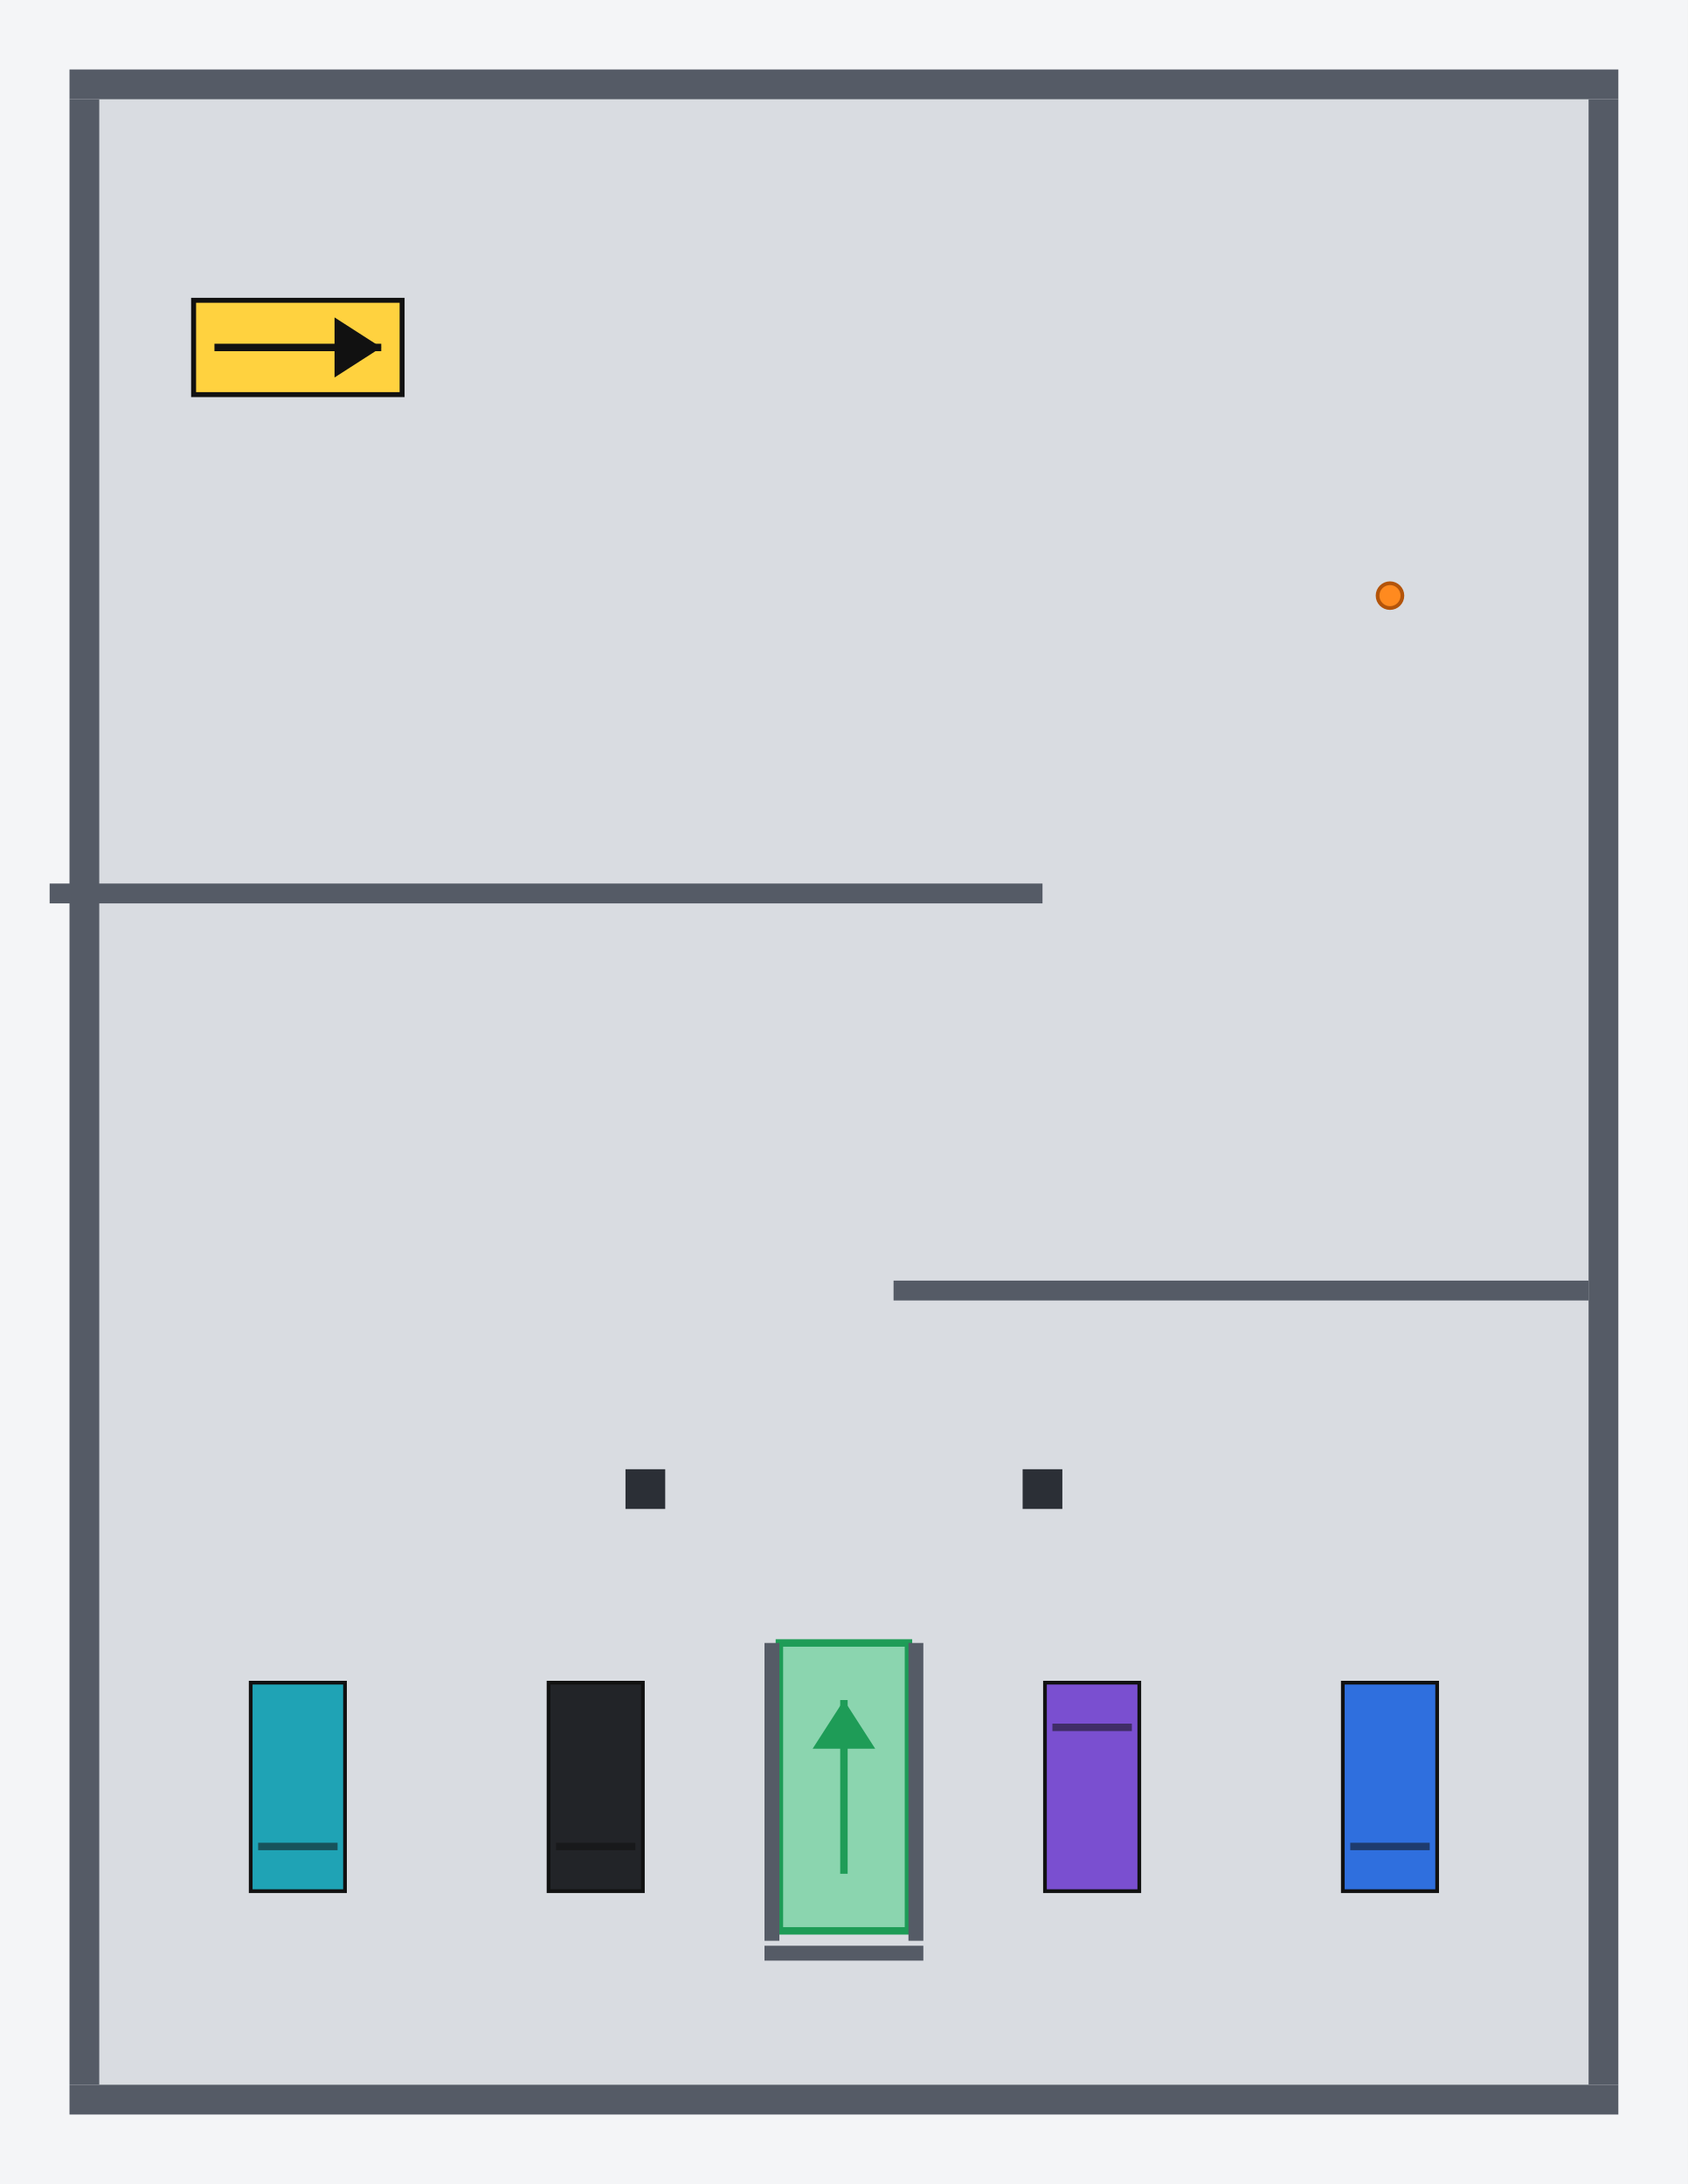
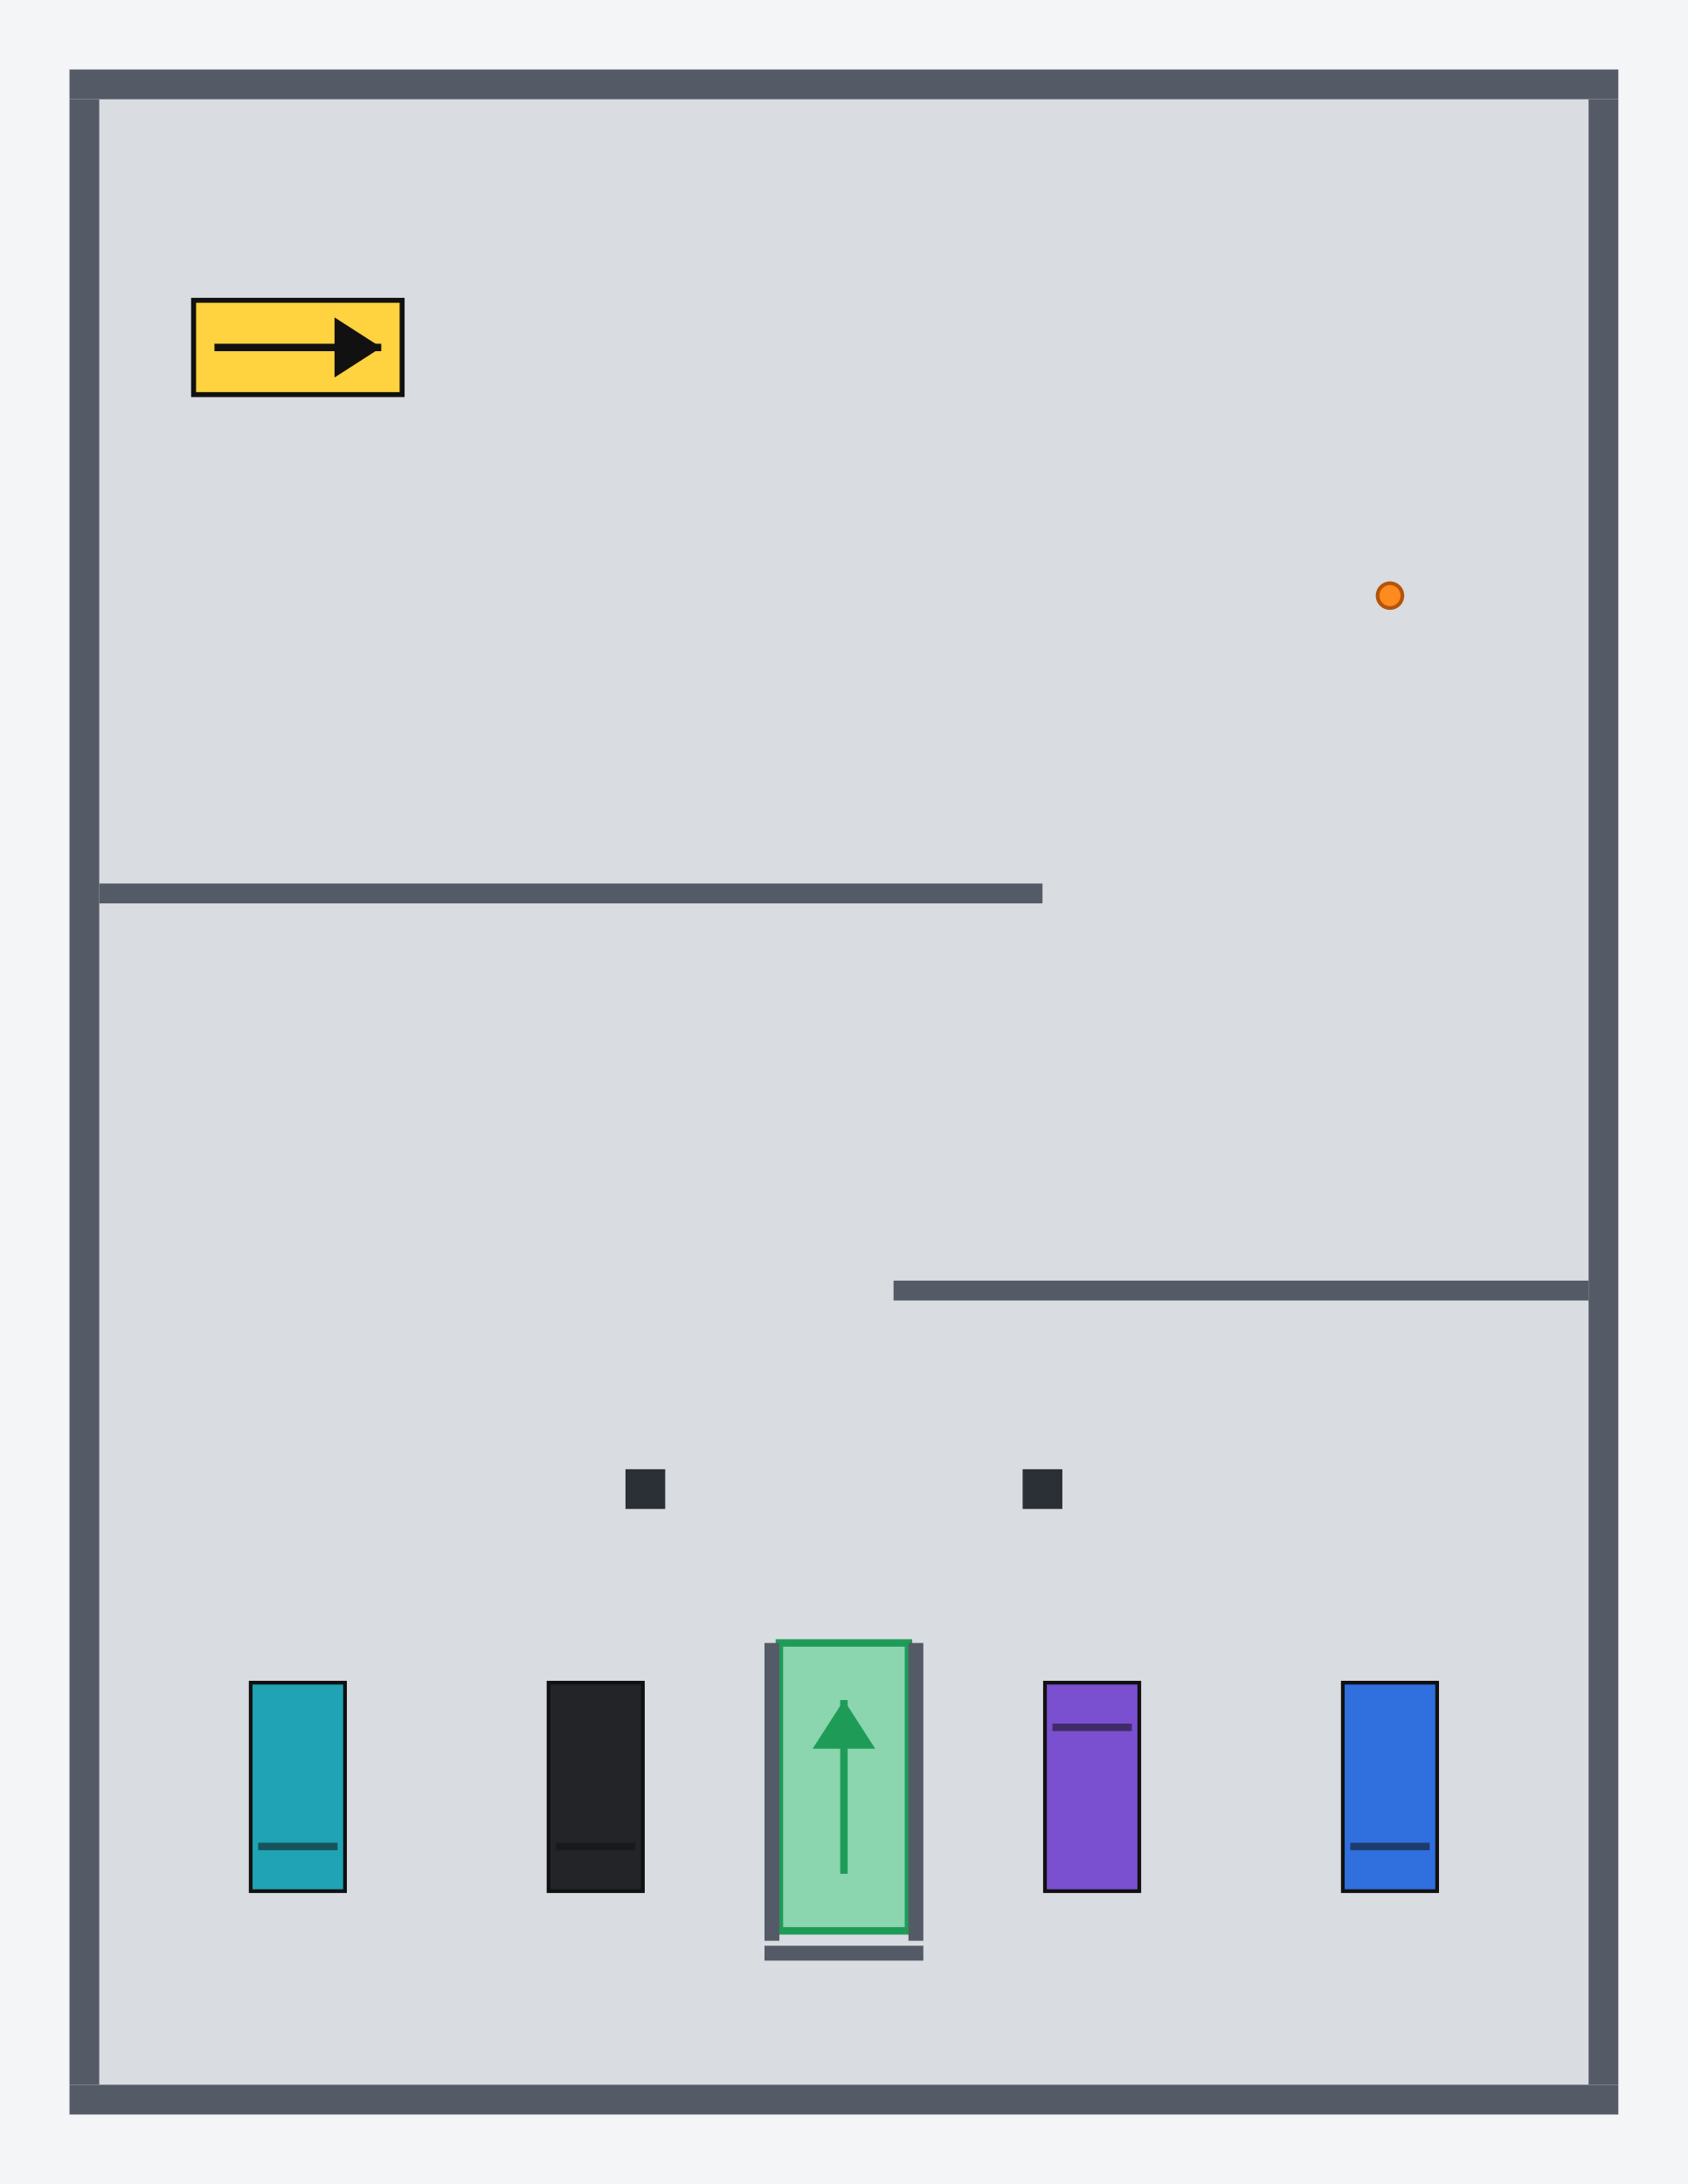
<svg xmlns="http://www.w3.org/2000/svg" viewBox="-340 -440 680 880" width="680" height="880" role="img" aria-label="The Finale">
  <style>.bg{fill:#f4f5f7}.floor{fill:#d9dce1}.bay{fill:none;stroke:#fff;stroke-width:2}.target{fill:rgba(46,204,113,.45);stroke:#1e9c57;stroke-width:3}.targetarrow{fill:none;stroke:#1e9c57;stroke-width:3}.targetarrowf{fill:#1e9c57}.car{stroke:#111;stroke-width:1.5}.glass{stroke:#111;stroke-width:3;opacity:.55}.wall{fill:#555b66}.pillar{fill:#2b2f36}.cone{fill:#ff8a1f;stroke:#b3540a;stroke-width:1.5}.start{fill:#ffd23f;stroke:#111;stroke-width:2}.startarrow{fill:none;stroke:#111;stroke-width:3}.startarrowf{fill:#111}.ramp{fill:#b7c4d9;stroke:#5b7aa6;stroke-width:2}.roadarrow{fill:none;stroke:#fff;stroke-width:3}.roadarrowf{fill:#fff}.ramparrow{fill:none;stroke:#2d4a73;stroke-width:3}.ramparrowf{fill:#2d4a73}.label{font:12px sans-serif;fill:#1b2a41}</style>
  <rect class="bg" x="-340" y="-440" width="680" height="880" />
  <polygon class="floor" points="300,400 300,-400 -300,-400 -300,400" />
  <polygon class="target" points="-26,222 -26,338 26,338 26,222" />
  <polyline class="targetarrow" points="0,315 0,245" />
  <polygon class="targetarrowf" points="0,245 12.6,264.6 -12.6,264.6" />
  <polygon class="wall" points="-26,342 -26,222 -32,222 -32,342" />
  <polygon class="wall" points="32,342 32,222 26,222 26,342" />
  <polygon class="wall" points="32,350 32,344 -32,344 -32,350" />
-   <polygon class="wall" points="80,-76 80,-84 -320,-84 -320,-76" />
+   <polygon class="wall" points="80,-76 80,-84 -300,-84 -300,-76" />
  <polygon class="wall" points="300,84 300,76 20,76 20,84" />
  <polygon class="pillar" points="-72,168 -72,152 -88,152 -88,168" />
  <polygon class="pillar" points="88,168 88,152 72,152 72,168" />
  <circle class="cone" cx="220" cy="-200" r="5" />
  <polygon class="wall" points="312,412 312,400 -312,400 -312,412" />
  <polygon class="wall" points="312,-400 312,-412 -312,-412 -312,-400" />
  <polygon class="wall" points="312,400 312,-400 300,-400 300,400" />
  <polygon class="wall" points="-300,400 -300,-400 -312,-400 -312,400" />
  <polygon class="car" fill="#222428" points="-81,322 -81,238 -119,238 -119,322" />
  <polyline class="glass" points="-116,304 -84,304" />
  <polygon class="car" fill="#7a4fd0" points="81,238 81,322 119,322 119,238" />
  <polyline class="glass" points="116,256 84,256" />
  <polygon class="car" fill="#1fa3b5" points="-201,322 -201,238 -239,238 -239,322" />
  <polyline class="glass" points="-236,304 -204,304" />
  <polygon class="car" fill="#2f6fde" points="239,322 239,238 201,238 201,322" />
  <polyline class="glass" points="204,304 236,304" />
  <polygon class="start" points="-178,-319 -262,-319 -262,-281 -178,-281" />
  <polyline class="startarrow" points="-253.6,-300 -186.4,-300" />
  <polygon class="startarrowf" points="-186.4,-300 -205.22,-287.9 -205.22,-312.1" />
</svg>
